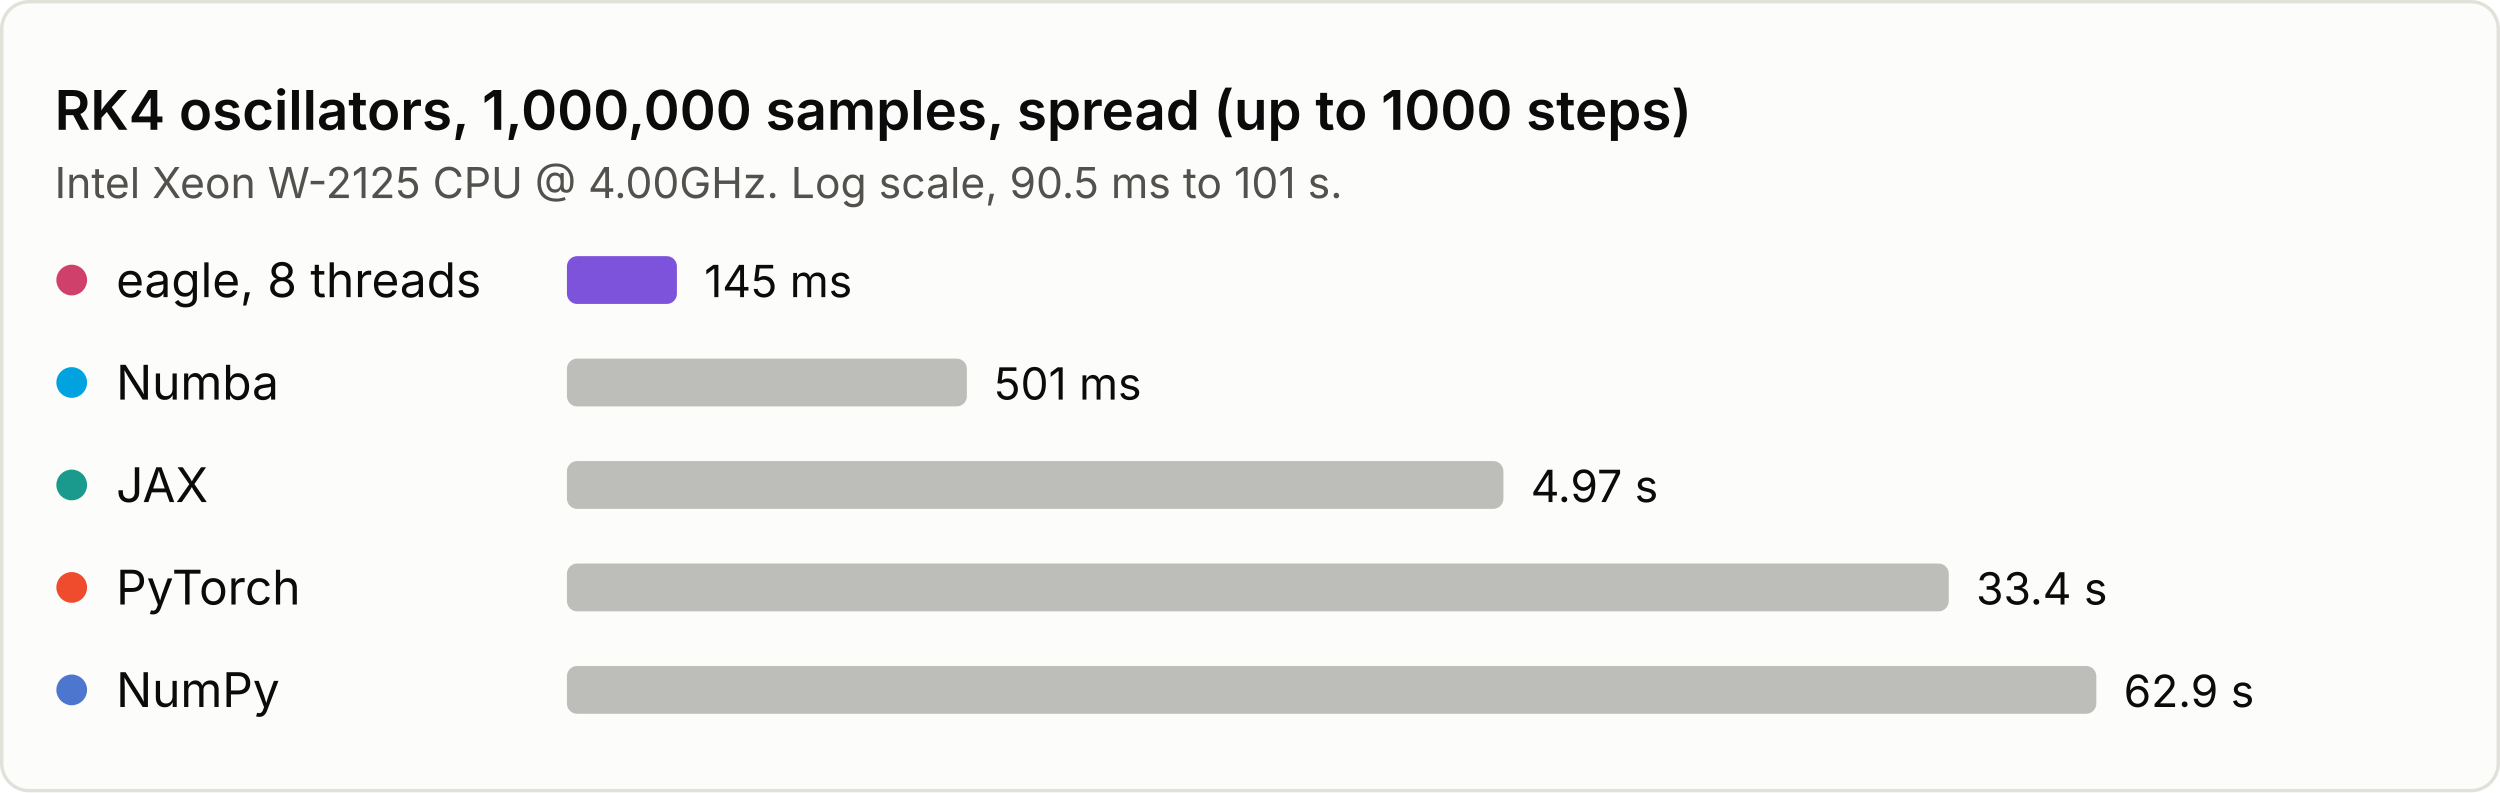
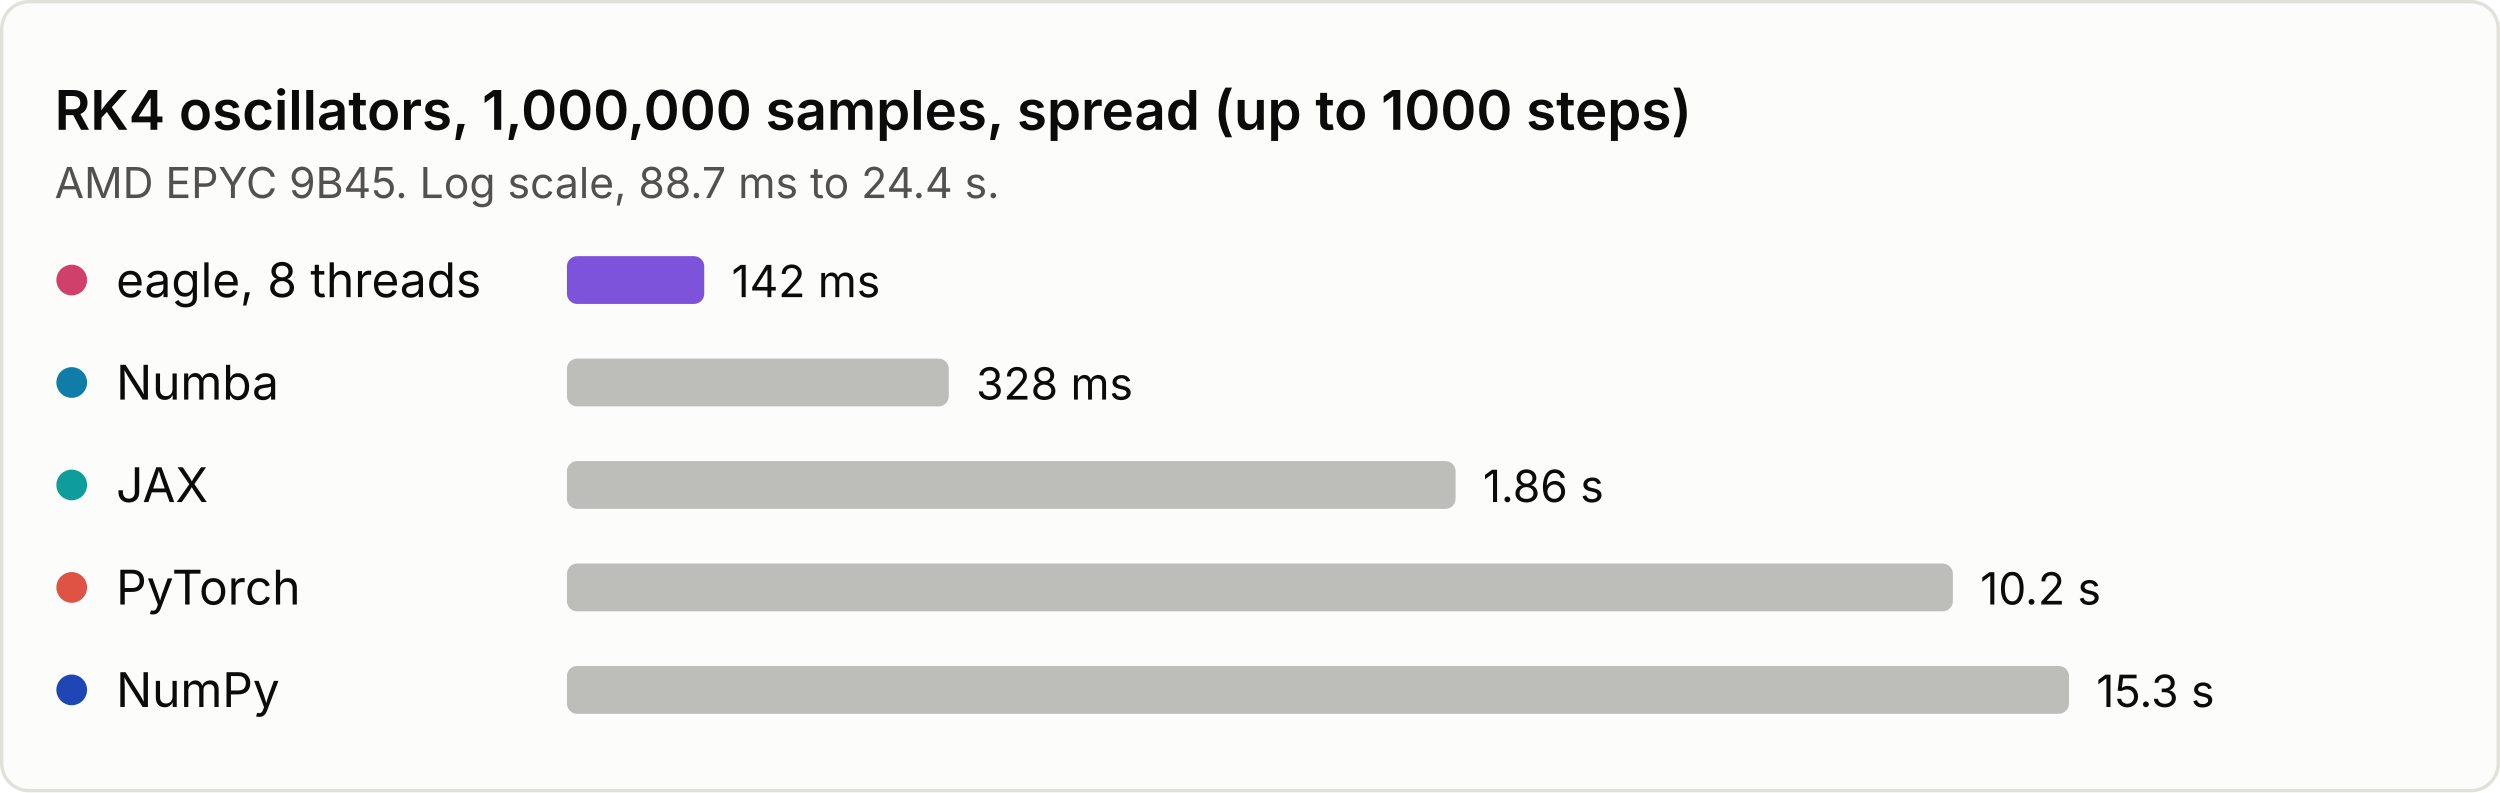
<svg xmlns="http://www.w3.org/2000/svg" width="732" height="232" viewBox="0 0 732 232" role="img" aria-labelledby="t d" font-family="system-ui, -apple-system, Segoe UI, sans-serif">
  <style>.bg{fill:#fcfcfb;stroke:#e1e0d9}.ink{fill:#0b0b0b}.sub{fill:#52514e}.bar{fill:rgba(127,126,120,.5)}.us{fill:#7d53dc}
.c0{fill:#cf416b}
- .c1{fill:#00a3e0}
- .c2{fill:#1a9a8c}
- .c3{fill:#ee4c2c}
- .c4{fill:#4d77cf}
+ .c1{fill:#0f7da7}
+ .c2{fill:#0e9d9b}
+ .c3{fill:#df5345}
+ .c4{fill:#1e47b5}
@media (prefers-color-scheme: dark){.bg{fill:#1a1a19;stroke:#2c2c2a}.ink{fill:#f2f2ee}.sub{fill:#c3c2b7}
- .c4{fill:#7ea3f2}
+ .c1{fill:#7fcdf0}
+ .c2{fill:#36fcd8}
+ .c3{fill:#eb7e61}
+ .c4{fill:#8aa3f2}
}</style>
  <rect class="bg" x="0.5" y="0.5" width="731" height="231" rx="8" />
  <g transform="translate(16,16)">
    <text class="ink" x="0" y="22" font-size="16" font-weight="600">RK4 oscillators, 1,000,000 samples, spread (up to 1000 steps)</text>
-     <text class="sub" x="0" y="42" font-size="12.5">Intel Xeon W-2125 CPU @ 4.00GHz. Log scale, 90.5 ms to 101 s.</text>
+     <text class="sub" x="0" y="42" font-size="12.5">AMD EPYC 9B45. Log scale, 88.7 ms to 24.4 s.</text>
    <circle class="c0" cx="5" cy="66" r="4.5" />
    <text class="ink" x="18" y="71" font-size="14">eagle, 8 threads</text>
-     <rect class="us" x="150" y="59" width="32.2" height="14" rx="3" />
-     <text class="ink" x="190.2" y="71" font-size="13">145 ms</text>
+     <rect class="us" x="150" y="59" width="40.2" height="14" rx="3" />
+     <text class="ink" x="198.2" y="71" font-size="13">142 ms</text>
    <circle class="c1" cx="5" cy="96" r="4.5" />
    <text class="ink" x="18" y="101" font-size="14">Numba</text>
-     <rect class="bar" x="150" y="89" width="117.1" height="14" rx="3" />
-     <text class="ink" x="275.1" y="101" font-size="13">501 ms</text>
+     <rect class="bar" x="150" y="89" width="111.8" height="14" rx="3" />
+     <text class="ink" x="269.8" y="101" font-size="13">328 ms</text>
    <circle class="c2" cx="5" cy="126" r="4.5" />
    <text class="ink" x="18" y="131" font-size="14">JAX</text>
-     <rect class="bar" x="150" y="119" width="274.2" height="14" rx="3" />
-     <text class="ink" x="432.2" y="131" font-size="13">4.97 s</text>
+     <rect class="bar" x="150" y="119" width="260.2" height="14" rx="3" />
+     <text class="ink" x="418.2" y="131" font-size="13">1.86 s</text>
    <circle class="c3" cx="5" cy="156" r="4.5" />
    <text class="ink" x="18" y="161" font-size="14">PyTorch</text>
-     <rect class="bar" x="150" y="149" width="404.6" height="14" rx="3" />
-     <text class="ink" x="562.6" y="161" font-size="13">33.4 s</text>
+     <rect class="bar" x="150" y="149" width="405.8" height="14" rx="3" />
+     <text class="ink" x="563.8" y="161" font-size="13">10.2 s</text>
    <circle class="c4" cx="5" cy="186" r="4.5" />
    <text class="ink" x="18" y="191" font-size="14">NumPy</text>
-     <rect class="bar" x="150" y="179" width="447.8" height="14" rx="3" />
-     <text class="ink" x="605.8" y="191" font-size="13">62.9 s</text>
+     <rect class="bar" x="150" y="179" width="439.8" height="14" rx="3" />
+     <text class="ink" x="597.8" y="191" font-size="13">15.3 s</text>
  </g>
</svg>
